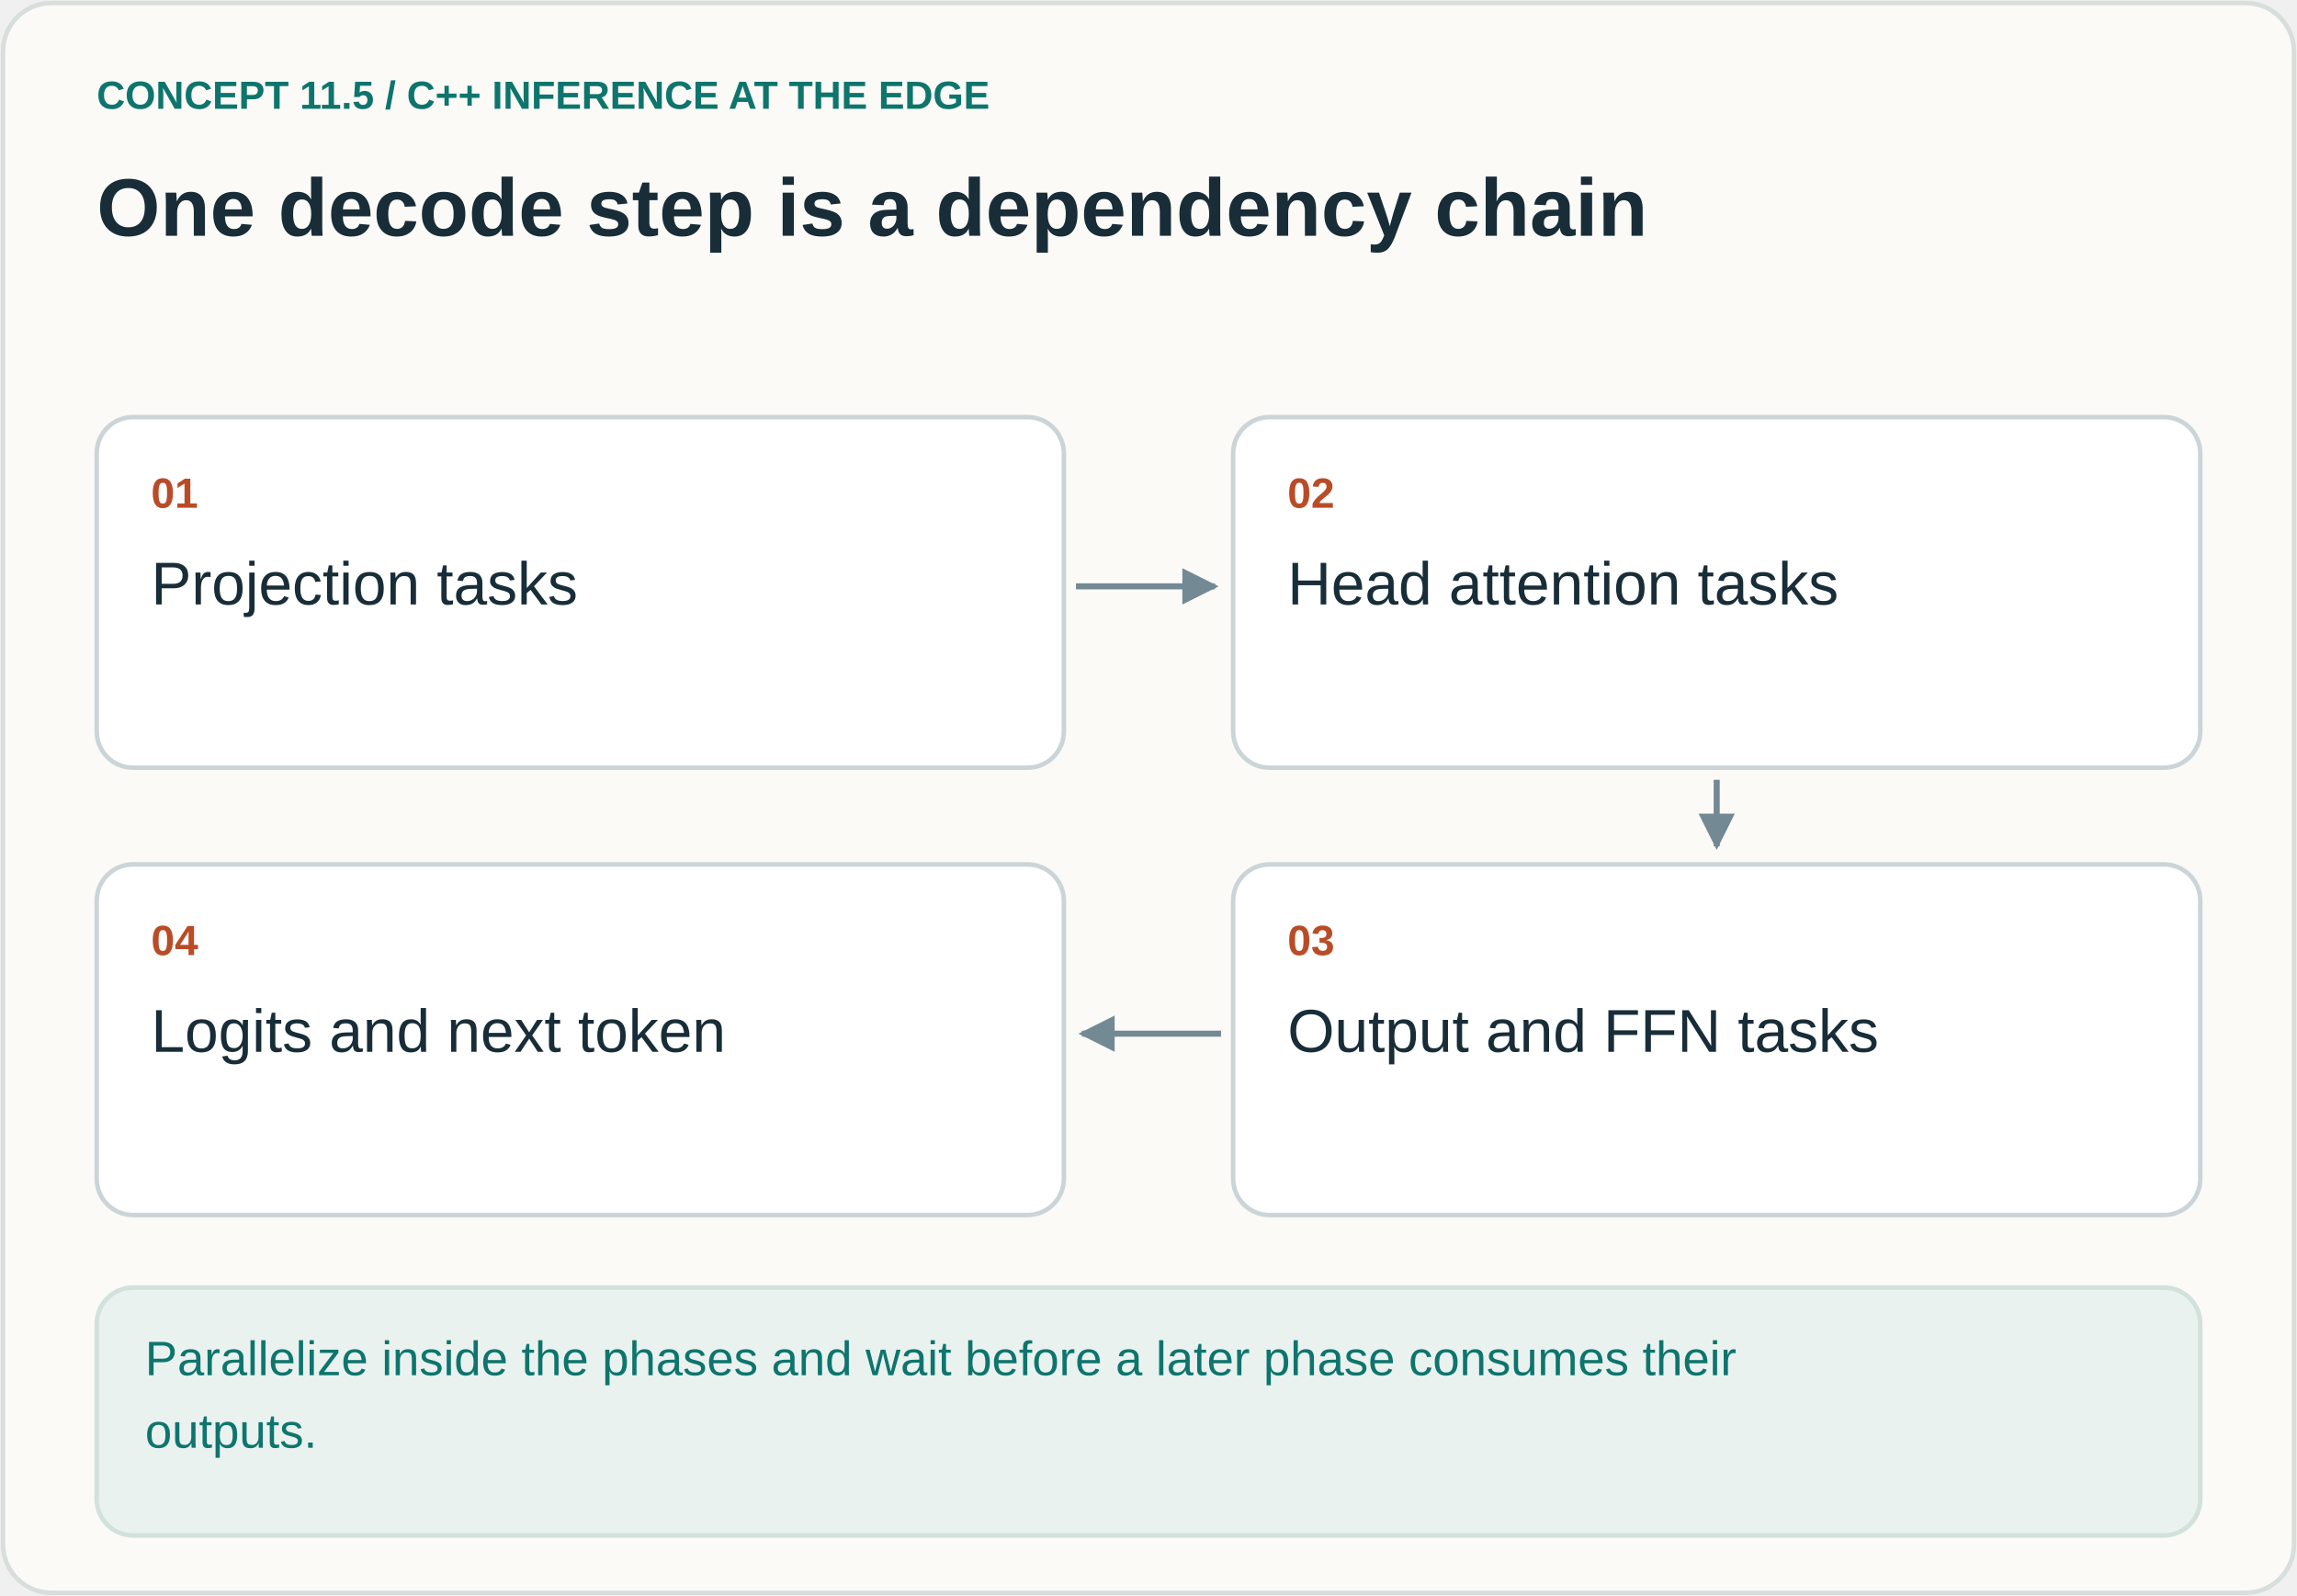
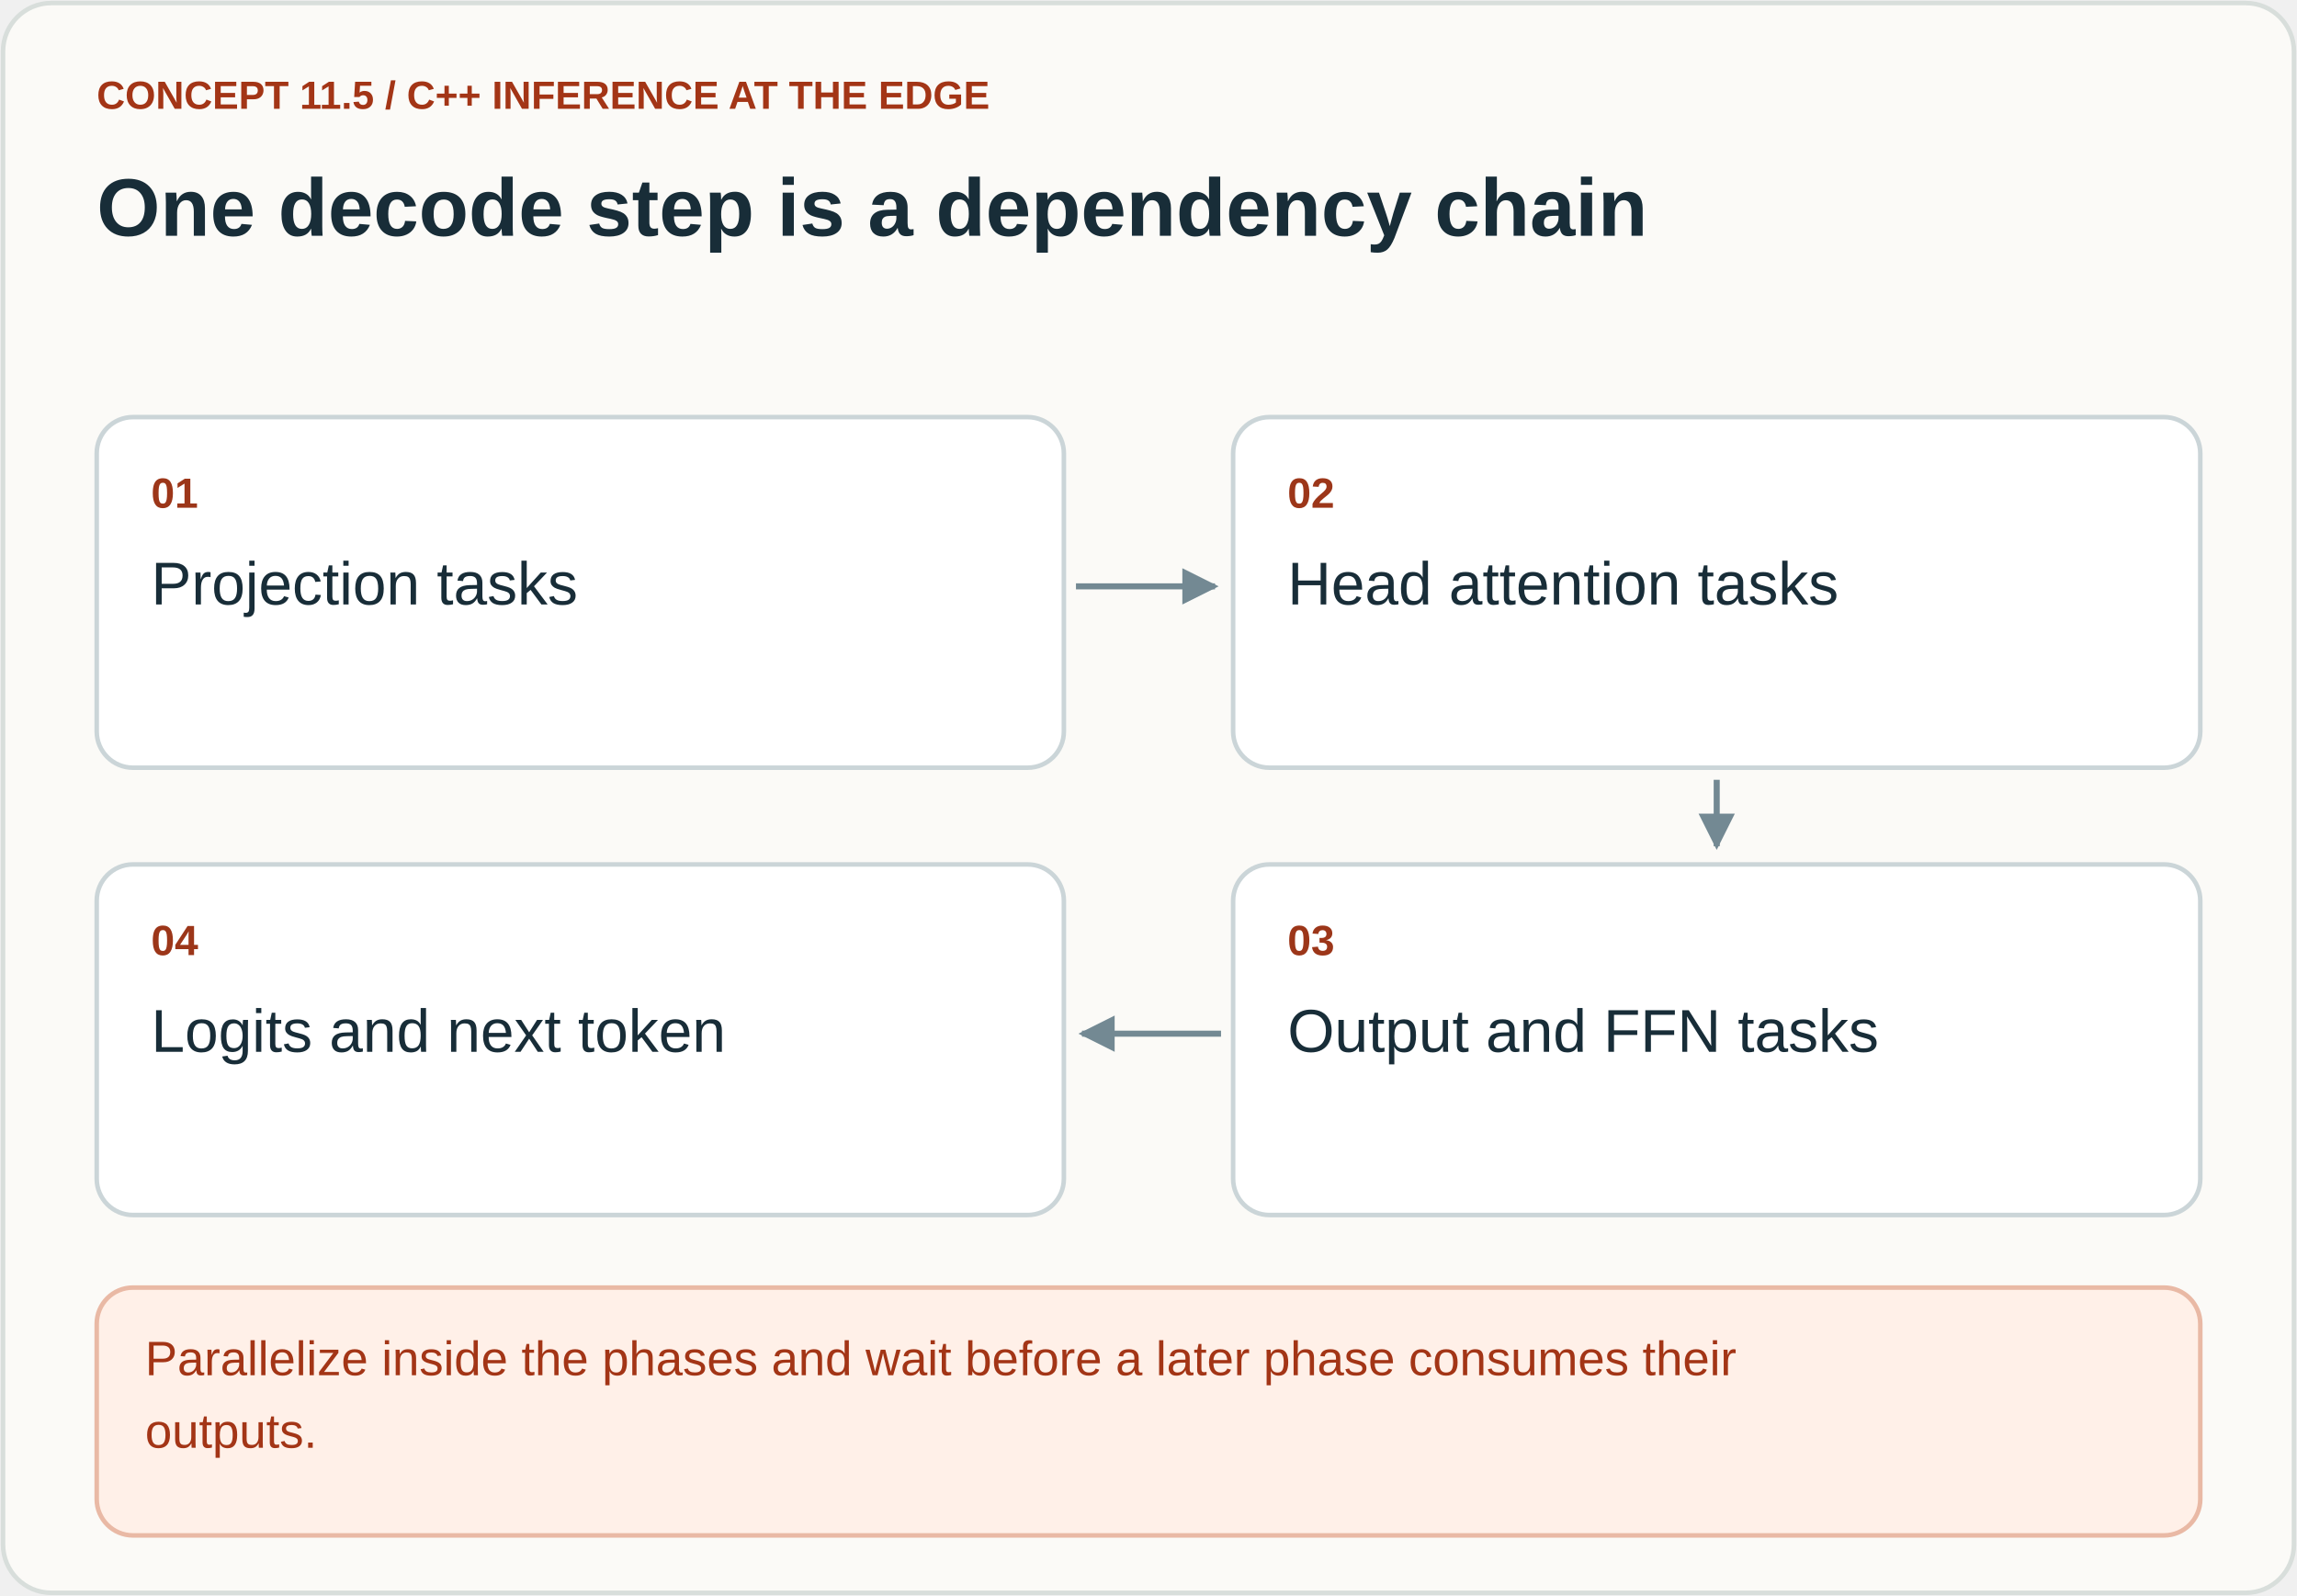
<svg xmlns="http://www.w3.org/2000/svg" width="760" height="528" viewBox="0 0 760 528" role="img" aria-labelledby="title desc">
  <defs>
    <marker id="arrow" viewBox="0 0 10 10" refX="9" refY="5" markerWidth="6" markerHeight="6" orient="auto-start-reverse">
      <path d="M0 0 L10 5 L0 10 Z" fill="#738993" />
    </marker>
  </defs>
  <g font-family="Arial, Helvetica, sans-serif">
    <rect x="1" y="1" width="758" height="526" rx="16" fill="#fbfaf7" stroke="#d8dedb" stroke-width="1.5" />
-     <text x="32" y="36" font-size="13" fill="#0e756d" font-weight="700" text-anchor="start">CONCEPT 11.5  /  C++ INFERENCE AT THE EDGE</text>
+     <text x="32" y="36" font-size="13" fill="#a33516" font-weight="700" text-anchor="start">CONCEPT 11.5  /  C++ INFERENCE AT THE EDGE</text>
    <text x="32" y="78" font-size="27" fill="#182d38" font-weight="600" text-anchor="start">One decode step is a dependency chain</text>
    <rect x="32" y="138" width="320" height="116" rx="12" fill="#fff" stroke="#cbd5d8" stroke-width="1.5" />
-     <text x="50" y="168" font-size="14" fill="#b94c27" font-weight="700" text-anchor="start">01</text>
+     <text x="50" y="168" font-size="14" fill="#9c3619" font-weight="700" text-anchor="start">01</text>
    <text x="50" y="200" font-size="20" fill="#182d38" font-weight="500" text-anchor="start">Projection tasks</text>
    <rect x="408" y="138" width="320" height="116" rx="12" fill="#fff" stroke="#cbd5d8" stroke-width="1.5" />
-     <text x="426" y="168" font-size="14" fill="#b94c27" font-weight="700" text-anchor="start">02</text>
+     <text x="426" y="168" font-size="14" fill="#9c3619" font-weight="700" text-anchor="start">02</text>
    <text x="426" y="200" font-size="20" fill="#182d38" font-weight="500" text-anchor="start">Head attention tasks</text>
    <rect x="408" y="286" width="320" height="116" rx="12" fill="#fff" stroke="#cbd5d8" stroke-width="1.5" />
-     <text x="426" y="316" font-size="14" fill="#b94c27" font-weight="700" text-anchor="start">03</text>
+     <text x="426" y="316" font-size="14" fill="#9c3619" font-weight="700" text-anchor="start">03</text>
    <text x="426" y="348" font-size="20" fill="#182d38" font-weight="500" text-anchor="start">Output and FFN tasks</text>
    <rect x="32" y="286" width="320" height="116" rx="12" fill="#fff" stroke="#cbd5d8" stroke-width="1.5" />
-     <text x="50" y="316" font-size="14" fill="#b94c27" font-weight="700" text-anchor="start">04</text>
+     <text x="50" y="316" font-size="14" fill="#9c3619" font-weight="700" text-anchor="start">04</text>
    <text x="50" y="348" font-size="20" fill="#182d38" font-weight="500" text-anchor="start">Logits and next token</text>
    <path d="M356 194 L402 194" fill="none" stroke="#738993" stroke-width="2" marker-end="url(#arrow)" />
    <path d="M568 258 L568 280" fill="none" stroke="#738993" stroke-width="2" marker-end="url(#arrow)" />
    <path d="M404 342 L358 342" fill="none" stroke="#738993" stroke-width="2" marker-end="url(#arrow)" />
-     <rect x="32" y="426" width="696" height="82" rx="12" fill="#eaf2ef" stroke="#d2e1db" stroke-width="1.5" />
-     <text x="48" y="455" font-size="16" fill="#0e756d" font-weight="400" text-anchor="start">Parallelize inside the phases and wait before a later phase consumes their</text>
-     <text x="48" y="479" font-size="16" fill="#0e756d" font-weight="400" text-anchor="start">outputs.</text>
+     <rect x="32" y="426" width="696" height="82" rx="12" fill="#fff0e8" stroke="#e9b9a5" stroke-width="1.5" />
+     <text x="48" y="455" font-size="16" fill="#a33516" font-weight="400" text-anchor="start">Parallelize inside the phases and wait before a later phase consumes their</text>
+     <text x="48" y="479" font-size="16" fill="#a33516" font-weight="400" text-anchor="start">outputs.</text>
  </g>
</svg>
